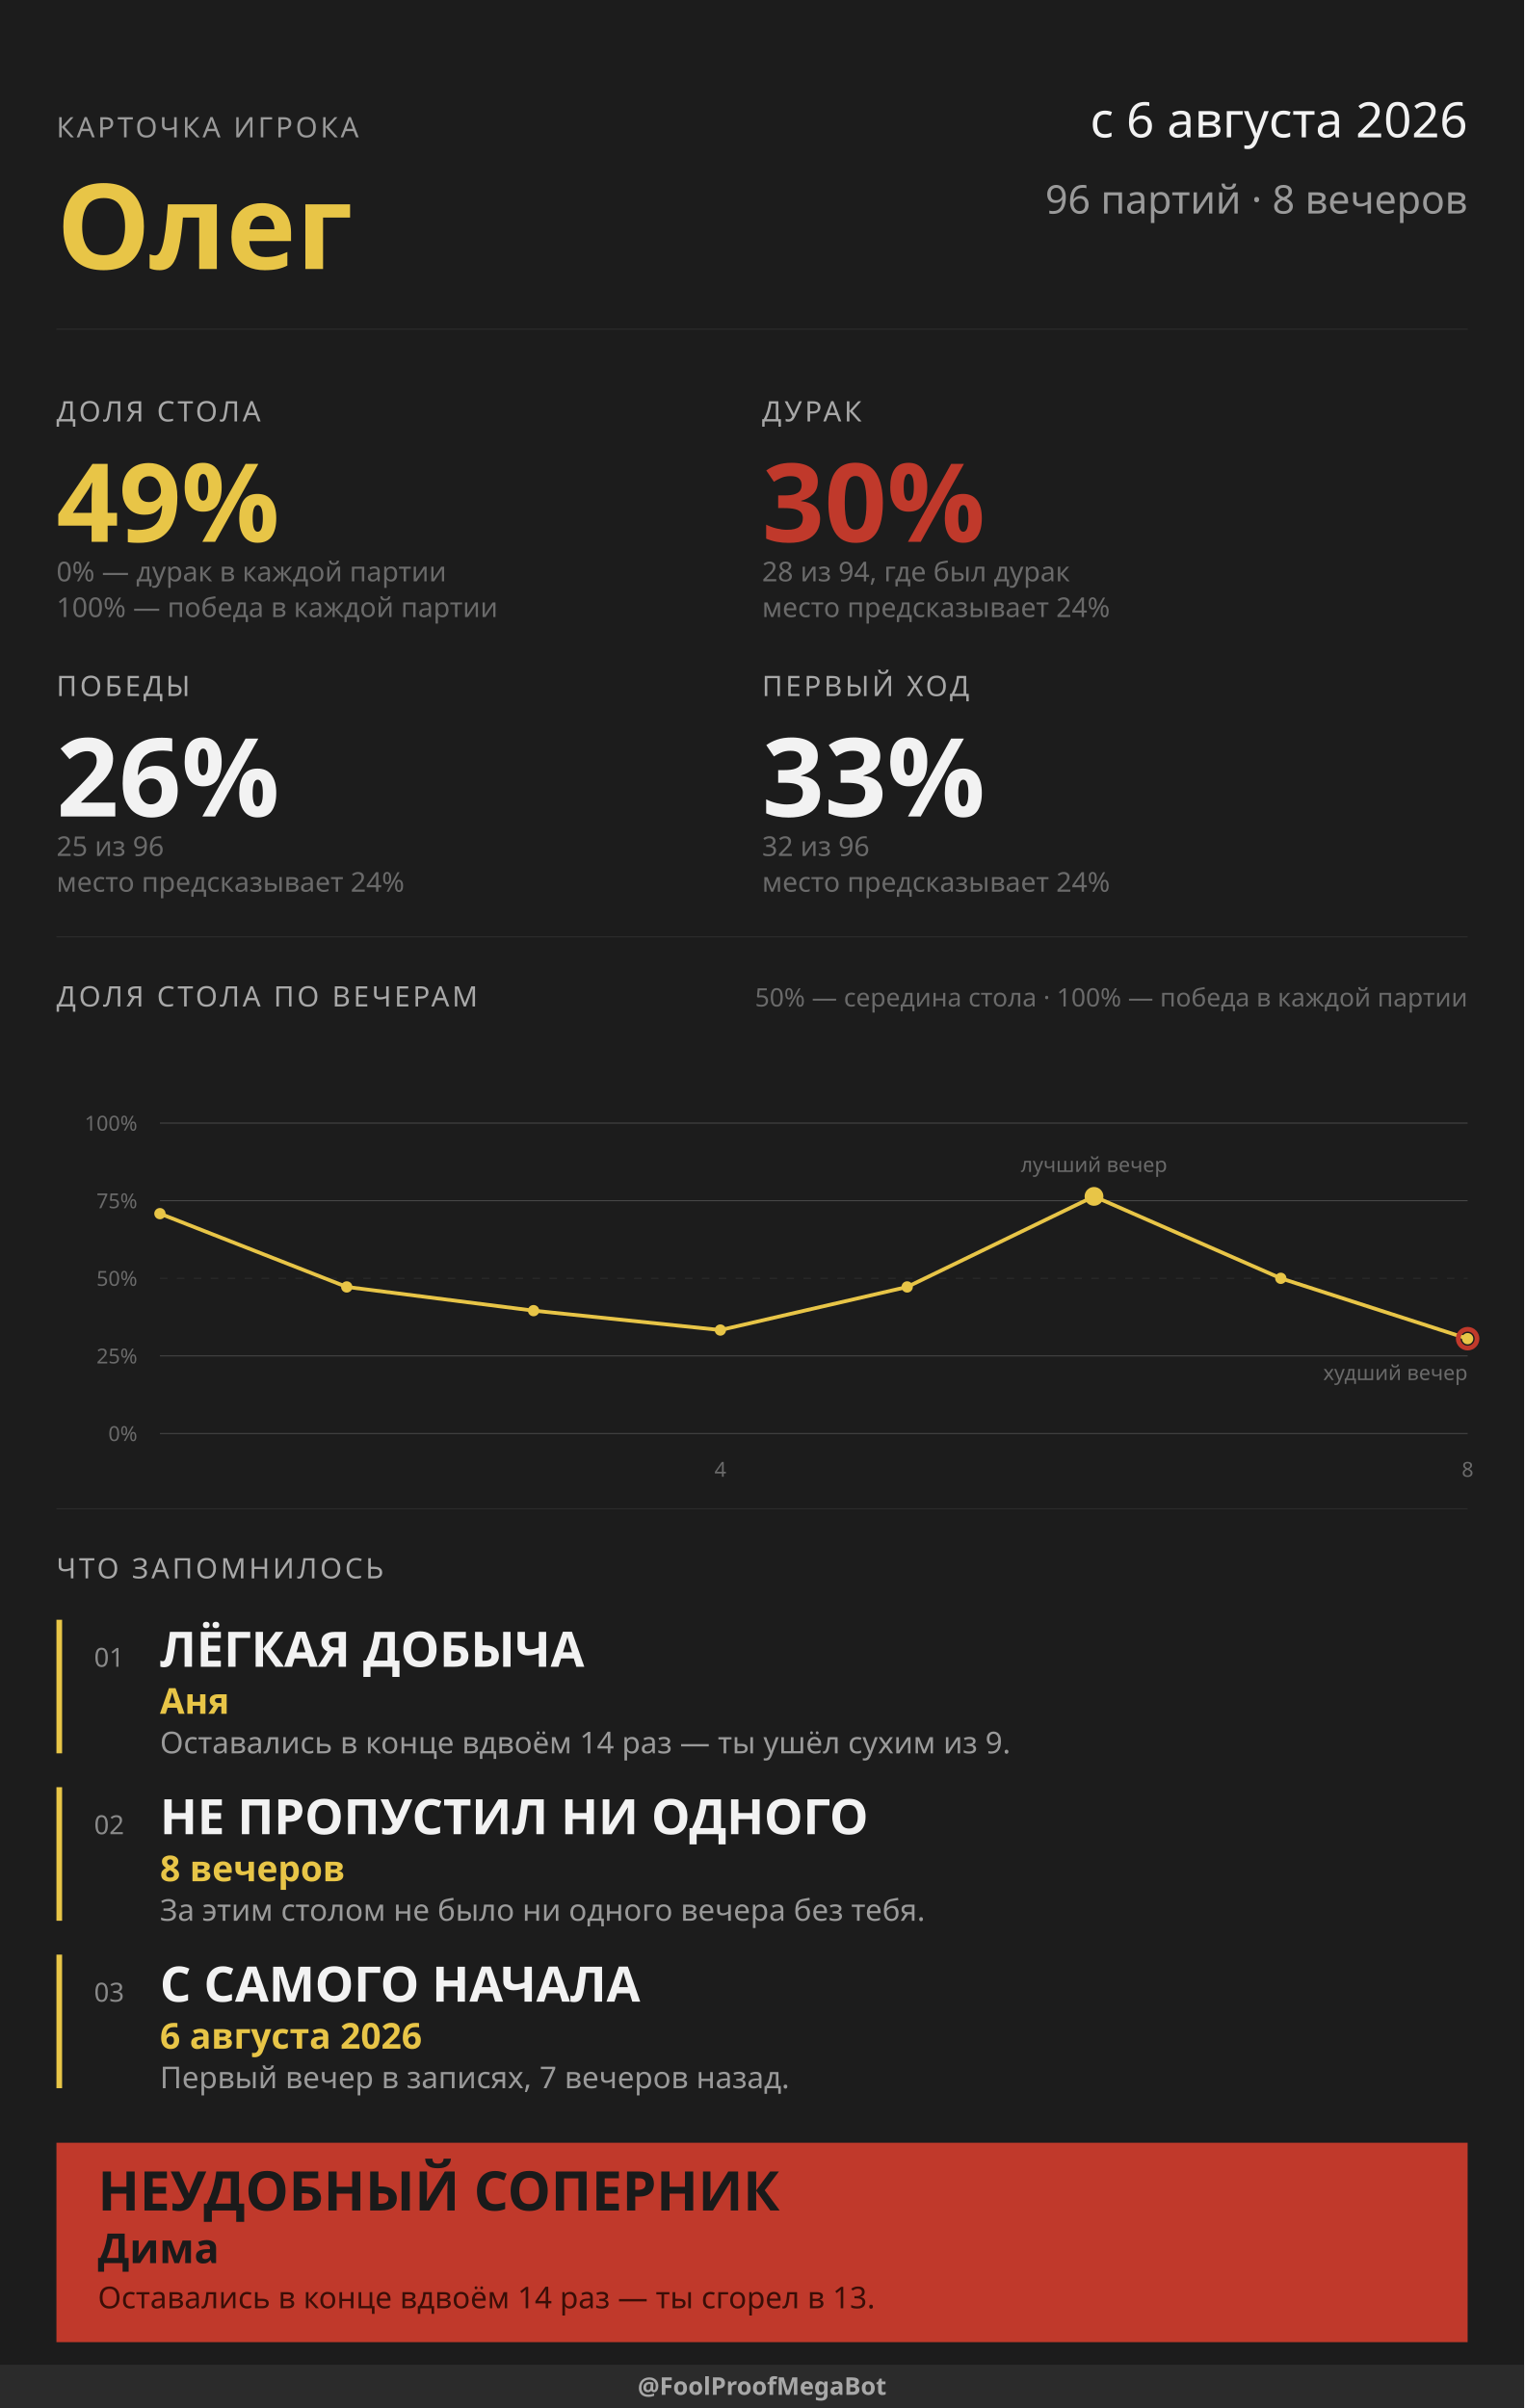
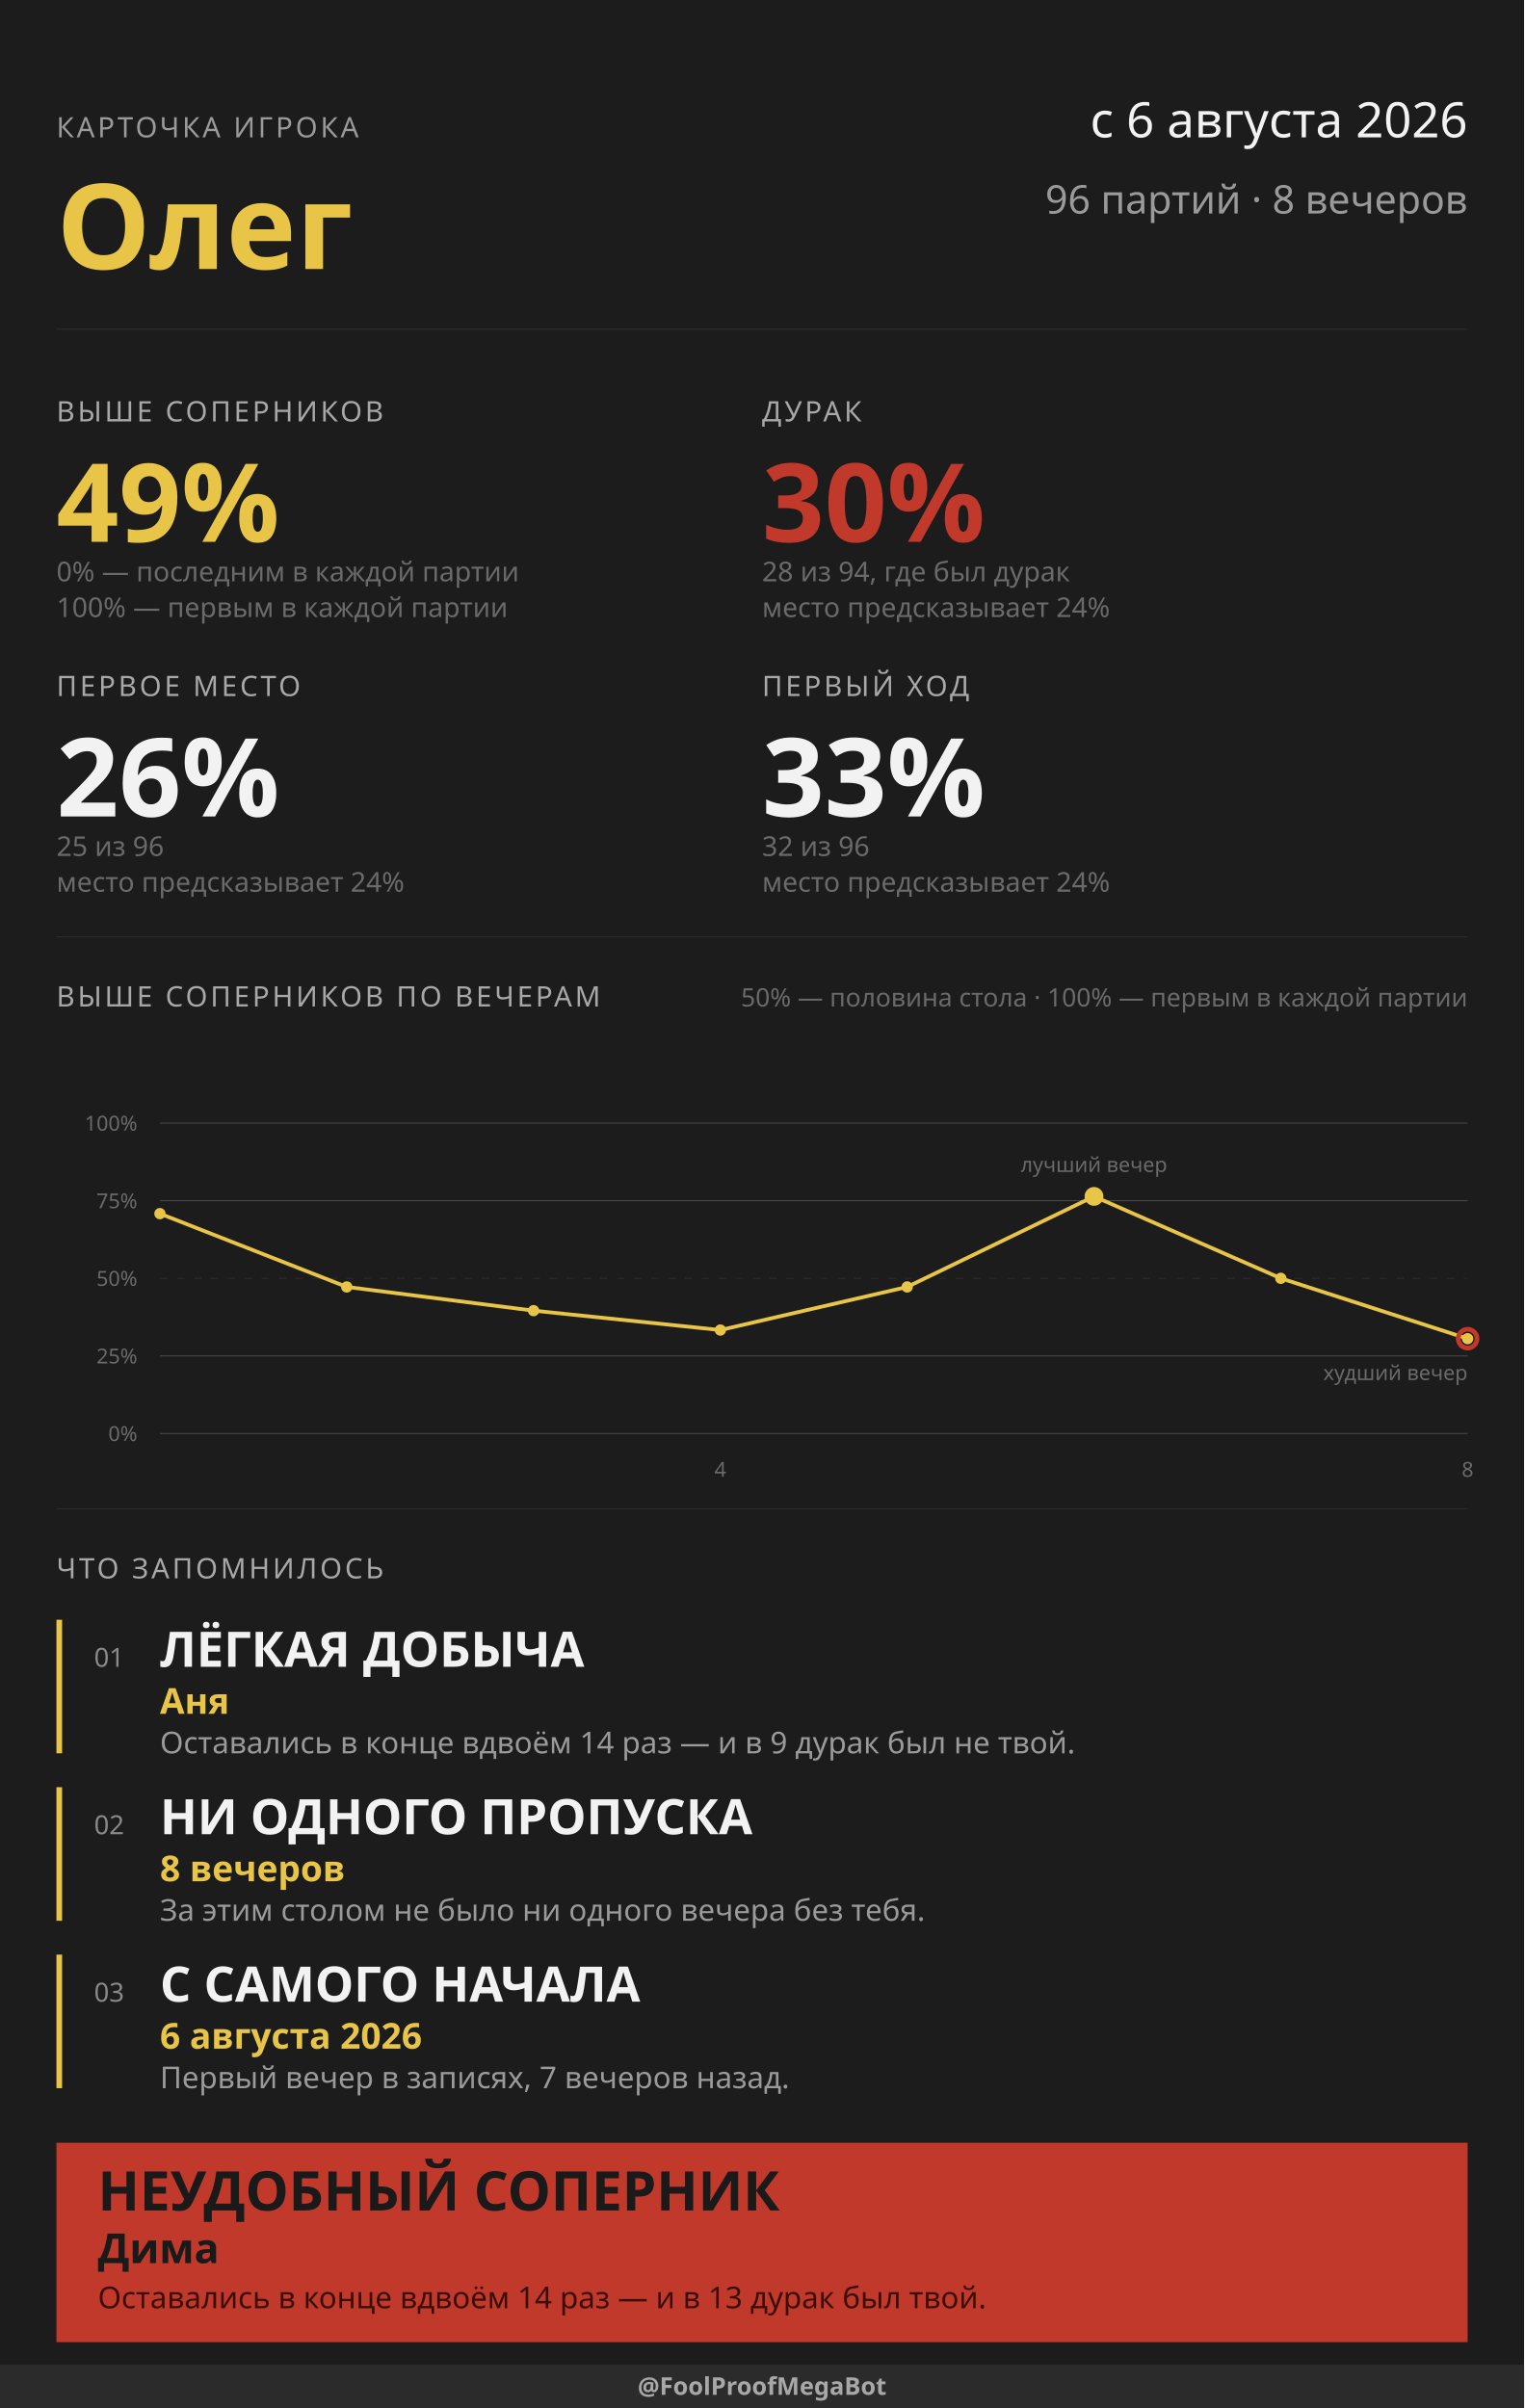
<svg xmlns="http://www.w3.org/2000/svg" width="1620" height="2560" viewBox="0 0 1620 2560">
  <rect x="0" y="0" width="1620" height="2560" fill="#1c1c1c" />
  <text x="60" y="146" fill="#9a9a9a" font-family="Noto Sans" font-size="30" letter-spacing="3">КАРТОЧКА ИГРОКА</text>
  <text x="60" y="286" fill="#e8c547" font-family="Noto Sans" font-weight="bold" font-size="126">Олег</text>
  <text x="1560" y="146" fill="#f2f2f2" font-family="Noto Sans" font-size="52" text-anchor="end">с 6 августа 2026</text>
  <text x="1560" y="227" fill="#9a9a9a" font-family="Noto Sans" font-size="42" text-anchor="end">96 партий · 8 вечеров</text>
  <line x1="60" y1="350" x2="1560" y2="350" stroke="#2e2e2e" stroke-width="1" />
-   <text x="60" y="448" fill="#a8a8a8" font-family="Noto Sans" font-size="30" letter-spacing="3">ДОЛЯ СТОЛА</text>
+   <text x="60" y="448" fill="#a8a8a8" font-family="Noto Sans" font-size="30" letter-spacing="3">ВЫШЕ СОПЕРНИКОВ</text>
  <text x="60" y="576" fill="#e8c547" font-family="Noto Sans" font-weight="bold" font-size="116">49%</text>
-   <text x="60" y="618" fill="#6a6a6a" font-family="Noto Sans" font-size="29">0% — дурак в каждой партии</text>
-   <text x="60" y="656" fill="#6a6a6a" font-family="Noto Sans" font-size="29">100% — победа в каждой партии</text>
+   <text x="60" y="618" fill="#6a6a6a" font-family="Noto Sans" font-size="29">0% — последним в каждой партии</text>
+   <text x="60" y="656" fill="#6a6a6a" font-family="Noto Sans" font-size="29">100% — первым в каждой партии</text>
  <text x="810" y="448" fill="#a8a8a8" font-family="Noto Sans" font-size="30" letter-spacing="3">ДУРАК</text>
  <text x="810" y="576" fill="#c0392b" font-family="Noto Sans" font-weight="bold" font-size="116">30%</text>
  <text x="810" y="618" fill="#6a6a6a" font-family="Noto Sans" font-size="29">28 из 94, где был дурак</text>
  <text x="810" y="656" fill="#6a6a6a" font-family="Noto Sans" font-size="29">место предсказывает 24%</text>
-   <text x="60" y="740" fill="#a8a8a8" font-family="Noto Sans" font-size="30" letter-spacing="3">ПОБЕДЫ</text>
+   <text x="60" y="740" fill="#a8a8a8" font-family="Noto Sans" font-size="30" letter-spacing="3">ПЕРВОЕ МЕСТО</text>
  <text x="60" y="868" fill="#f2f2f2" font-family="Noto Sans" font-weight="bold" font-size="116">26%</text>
  <text x="60" y="910" fill="#6a6a6a" font-family="Noto Sans" font-size="29">25 из 96</text>
  <text x="60" y="948" fill="#6a6a6a" font-family="Noto Sans" font-size="29">место предсказывает 24%</text>
  <text x="810" y="740" fill="#a8a8a8" font-family="Noto Sans" font-size="30" letter-spacing="3">ПЕРВЫЙ ХОД</text>
  <text x="810" y="868" fill="#f2f2f2" font-family="Noto Sans" font-weight="bold" font-size="116">33%</text>
  <text x="810" y="910" fill="#6a6a6a" font-family="Noto Sans" font-size="29">32 из 96</text>
  <text x="810" y="948" fill="#6a6a6a" font-family="Noto Sans" font-size="29">место предсказывает 24%</text>
  <line x1="60" y1="996" x2="1560" y2="996" stroke="#2e2e2e" stroke-width="1" />
-   <text x="60" y="1070" fill="#a8a8a8" font-family="Noto Sans" font-size="30" letter-spacing="3">ДОЛЯ СТОЛА ПО ВЕЧЕРАМ</text>
-   <text x="1560" y="1070" fill="#6a6a6a" font-family="Noto Sans" font-size="27" text-anchor="end">50% — середина стола · 100% — победа в каждой партии</text>
+   <text x="60" y="1070" fill="#a8a8a8" font-family="Noto Sans" font-size="30" letter-spacing="3">ВЫШЕ СОПЕРНИКОВ ПО ВЕЧЕРАМ</text>
+   <text x="1560" y="1070" fill="#6a6a6a" font-family="Noto Sans" font-size="27" text-anchor="end">50% — половина стола · 100% — первым в каждой партии</text>
  <line x1="170" y1="1524" x2="1560" y2="1524" stroke="#4a4a4a" stroke-width="1" />
  <text x="146" y="1532" fill="#6a6a6a" font-family="Noto Sans" font-size="22" text-anchor="end">0%</text>
  <line x1="170" y1="1441.5" x2="1560" y2="1441.5" stroke="#4a4a4a" stroke-width="1" />
  <text x="146" y="1449.5" fill="#6a6a6a" font-family="Noto Sans" font-size="22" text-anchor="end">25%</text>
  <line x1="170" y1="1359" x2="1560" y2="1359" stroke="#2e2e2e" stroke-width="1" stroke-dasharray="8 10" />
  <text x="146" y="1367" fill="#6a6a6a" font-family="Noto Sans" font-size="22" text-anchor="end">50%</text>
  <line x1="170" y1="1276.5" x2="1560" y2="1276.5" stroke="#4a4a4a" stroke-width="1" />
  <text x="146" y="1284.5" fill="#6a6a6a" font-family="Noto Sans" font-size="22" text-anchor="end">75%</text>
  <line x1="170" y1="1194" x2="1560" y2="1194" stroke="#4a4a4a" stroke-width="1" />
  <text x="146" y="1202" fill="#6a6a6a" font-family="Noto Sans" font-size="22" text-anchor="end">100%</text>
  <path d="M170 1290.25 L368.57 1368.17 L567.14 1393.38 L765.71 1414 L964.29 1368.17 L1162.86 1271.92 L1361.43 1359 L1560 1423.17" fill="none" stroke="#e8c547" stroke-width="4" />
  <circle cx="170" cy="1290.25" r="6" fill="#e8c547" />
  <circle cx="368.57" cy="1368.17" r="6" fill="#e8c547" />
  <circle cx="567.14" cy="1393.38" r="6" fill="#e8c547" />
  <circle cx="765.71" cy="1414" r="6" fill="#e8c547" />
  <circle cx="964.29" cy="1368.17" r="6" fill="#e8c547" />
  <circle cx="1162.86" cy="1271.92" r="6" fill="#e8c547" />
  <circle cx="1361.43" cy="1359" r="6" fill="#e8c547" />
  <circle cx="1560" cy="1423.17" r="6" fill="#e8c547" />
  <circle cx="1162.86" cy="1271.92" r="10" fill="#e8c547" />
  <text x="1162.86" y="1245.92" fill="#6a6a6a" font-family="Noto Sans" font-size="22" text-anchor="middle">лучший вечер</text>
  <circle cx="1560" cy="1423.17" r="10" fill="none" stroke="#c0392b" stroke-width="5" />
  <text x="1560" y="1467.17" fill="#6a6a6a" font-family="Noto Sans" font-size="22" text-anchor="end">худший вечер</text>
  <text x="765.71" y="1570" fill="#6a6a6a" font-family="Noto Sans" font-size="22" text-anchor="middle">4</text>
  <text x="1560" y="1570" fill="#6a6a6a" font-family="Noto Sans" font-size="22" text-anchor="middle">8</text>
  <line x1="60" y1="1604" x2="1560" y2="1604" stroke="#2e2e2e" stroke-width="1" />
  <text x="60" y="1678" fill="#a8a8a8" font-family="Noto Sans" font-size="30" letter-spacing="3">ЧТО ЗАПОМНИЛОСЬ</text>
  <rect x="60" y="1722" width="6" height="142" fill="#e8c547" />
  <text x="100" y="1772" fill="#8a8a8a" font-family="Noto Sans" font-size="28">01</text>
  <text x="170" y="1772" fill="#f2f2f2" font-family="Noto Sans" font-weight="bold" font-size="52">ЛЁГКАЯ ДОБЫЧА</text>
  <text x="170" y="1822" fill="#e8c547" font-family="Noto Sans" font-weight="bold" font-size="38">Аня</text>
-   <text x="170" y="1864" fill="#9a9a9a" font-family="Noto Sans" font-size="32">Оставались в конце вдвоём 14 раз — ты ушёл сухим из 9.</text>
+   <text x="170" y="1864" fill="#9a9a9a" font-family="Noto Sans" font-size="32">Оставались в конце вдвоём 14 раз — и в 9 дурак был не твой.</text>
  <rect x="60" y="1900" width="6" height="142" fill="#e8c547" />
  <text x="100" y="1950" fill="#8a8a8a" font-family="Noto Sans" font-size="28">02</text>
-   <text x="170" y="1950" fill="#f2f2f2" font-family="Noto Sans" font-weight="bold" font-size="52">НЕ ПРОПУСТИЛ НИ ОДНОГО</text>
+   <text x="170" y="1950" fill="#f2f2f2" font-family="Noto Sans" font-weight="bold" font-size="52">НИ ОДНОГО ПРОПУСКА</text>
  <text x="170" y="2000" fill="#e8c547" font-family="Noto Sans" font-weight="bold" font-size="38">8 вечеров</text>
  <text x="170" y="2042" fill="#9a9a9a" font-family="Noto Sans" font-size="32">За этим столом не было ни одного вечера без тебя.</text>
  <rect x="60" y="2078" width="6" height="142" fill="#e8c547" />
  <text x="100" y="2128" fill="#8a8a8a" font-family="Noto Sans" font-size="28">03</text>
  <text x="170" y="2128" fill="#f2f2f2" font-family="Noto Sans" font-weight="bold" font-size="52">С САМОГО НАЧАЛА</text>
  <text x="170" y="2178" fill="#e8c547" font-family="Noto Sans" font-weight="bold" font-size="38">6 августа 2026</text>
  <text x="170" y="2220" fill="#9a9a9a" font-family="Noto Sans" font-size="32">Первый вечер в записях, 7 вечеров назад.</text>
  <rect x="60" y="2278" width="1500" height="212" fill="#c0392b" />
  <text x="104" y="2350" fill="#1a1a1a" font-family="Noto Sans" font-weight="bold" font-size="58">НЕУДОБНЫЙ СОПЕРНИК</text>
  <text x="104" y="2406" fill="#1a1a1a" font-family="Noto Sans" font-weight="bold" font-size="44">Дима</text>
-   <text x="104" y="2454" fill="#3a0e07" font-family="Noto Sans" font-size="32">Оставались в конце вдвоём 14 раз — ты сгорел в 13.</text>
+   <text x="104" y="2454" fill="#3a0e07" font-family="Noto Sans" font-size="32">Оставались в конце вдвоём 14 раз — и в 13 дурак был твой.</text>
  <rect x="0" y="2514" width="1620" height="46" fill="#2b2b2b" />
  <text x="810" y="2546" fill="#a8a8a8" font-family="Noto Sans" font-weight="bold" font-size="26" text-anchor="middle">@FoolProofMegaBot</text>
</svg>
